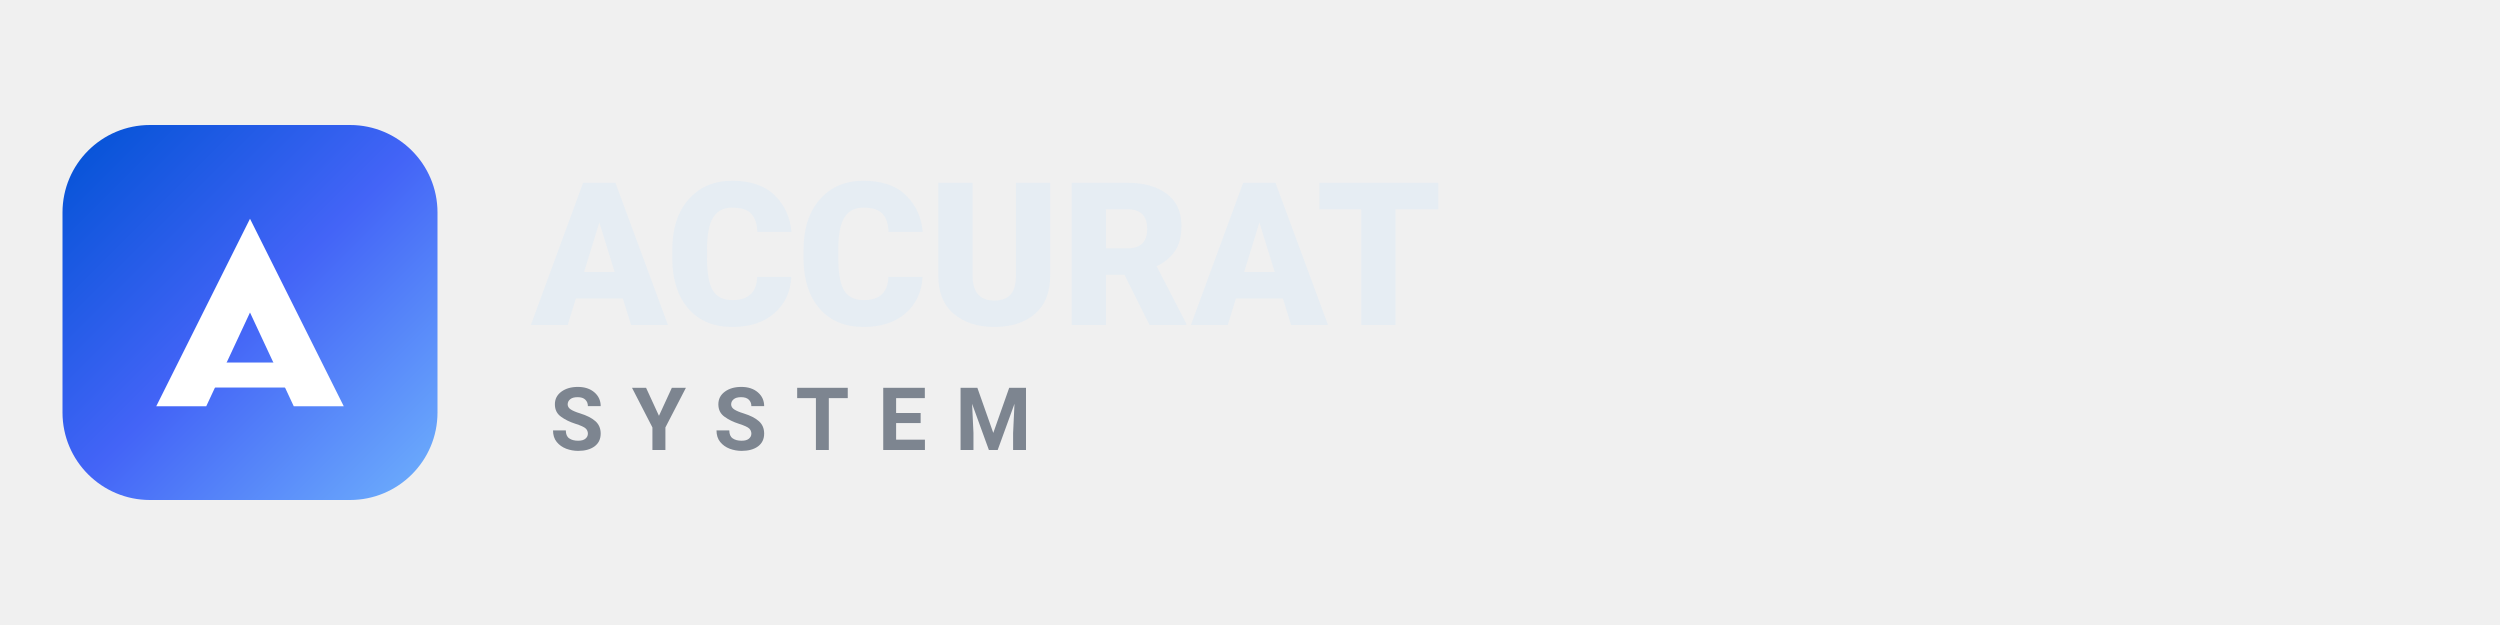
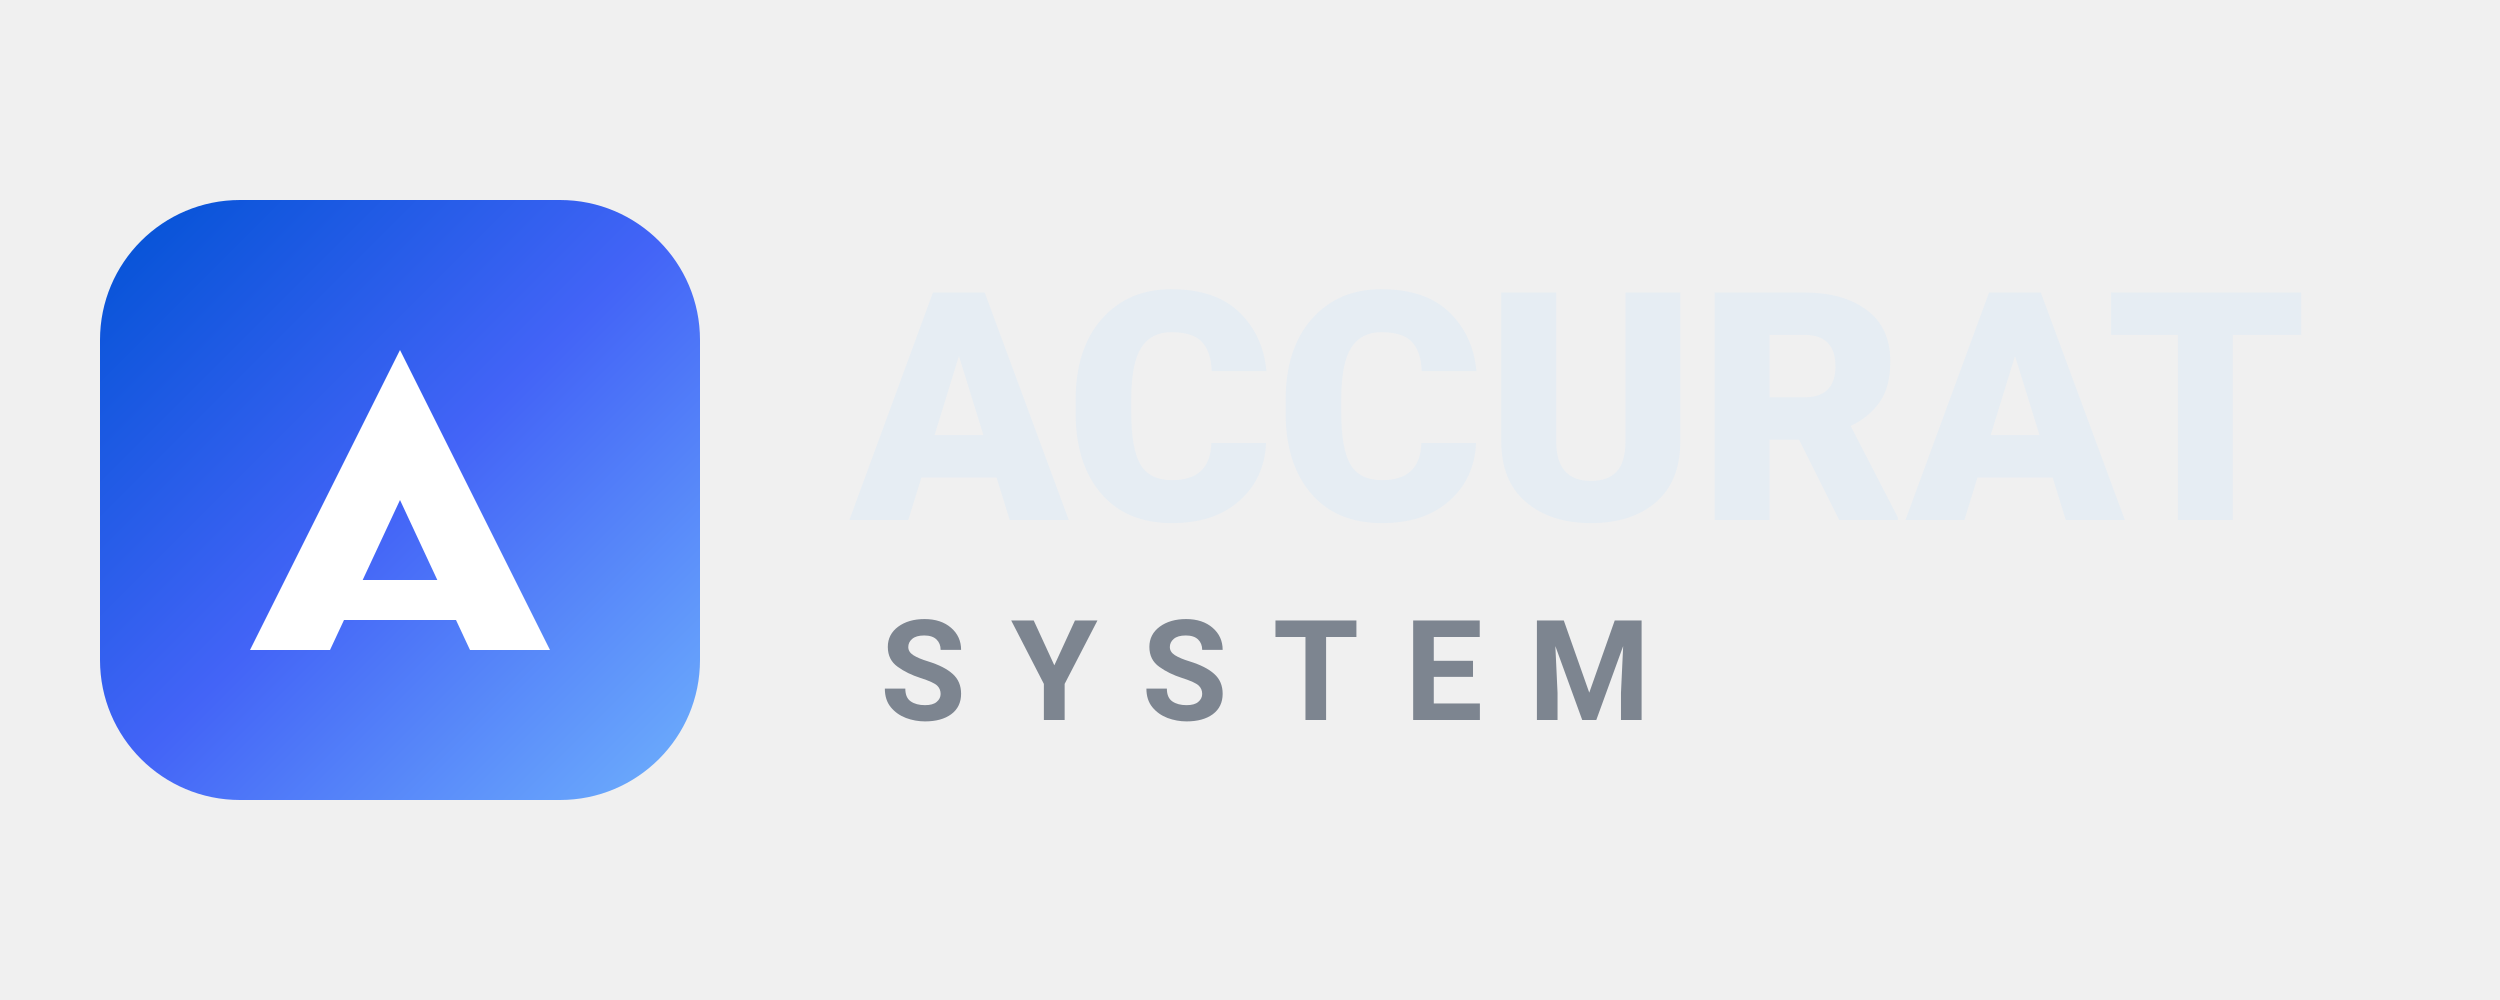
- <svg xmlns="http://www.w3.org/2000/svg" viewBox="0 0 400 100" width="400" height="100">
+ <svg xmlns="http://www.w3.org/2000/svg" viewBox="0 0 250 100" width="250" height="100">
  <defs>
    <linearGradient id="brandGrad" x1="0%" y1="0%" x2="100%" y2="100%">
      <stop offset="0%" stop-color="#0052D4" />
      <stop offset="50%" stop-color="#4364F7" />
      <stop offset="100%" stop-color="#6FB1FC" />
    </linearGradient>
  </defs>
  <rect x="10" y="20" width="60" height="60" rx="14" fill="url(#brandGrad)" />
  <path d="M 40 35 L 25 65 L 33 65 L 40 50 L 47 65 L 55 65 Z" fill="#ffffff" />
  <path d="M 31 60 L 49 60" stroke="#ffffff" stroke-width="4" stroke-linecap="round" />
  <text x="85" y="52" font-family="-apple-system, BlinkMacSystemFont, 'Segoe UI', Roboto, Helvetica, Arial, sans-serif" font-size="32" font-weight="900" fill="#e6edf3">ACCURAT</text>
  <text x="88" y="72" font-family="-apple-system, BlinkMacSystemFont, 'Segoe UI', Roboto, Helvetica, Arial, sans-serif" font-size="14" font-weight="600" letter-spacing="4.5" fill="#7d8590">SYSTEM</text>
</svg>
